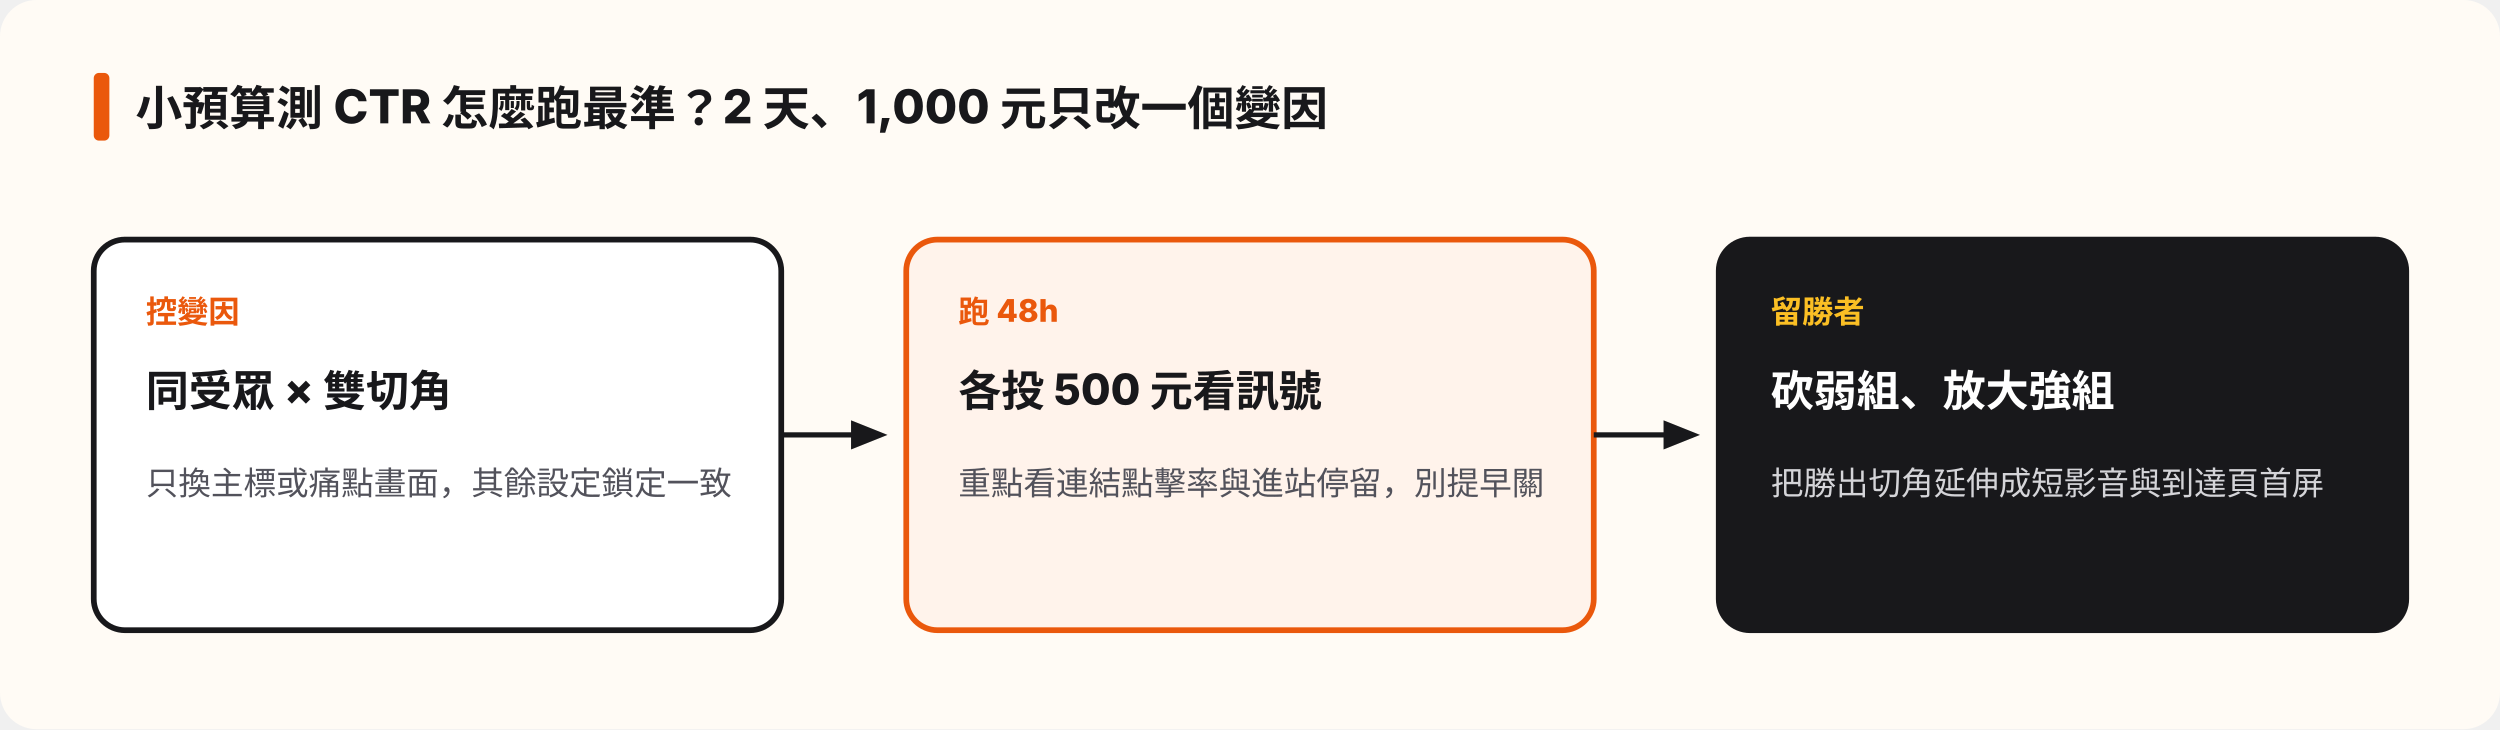
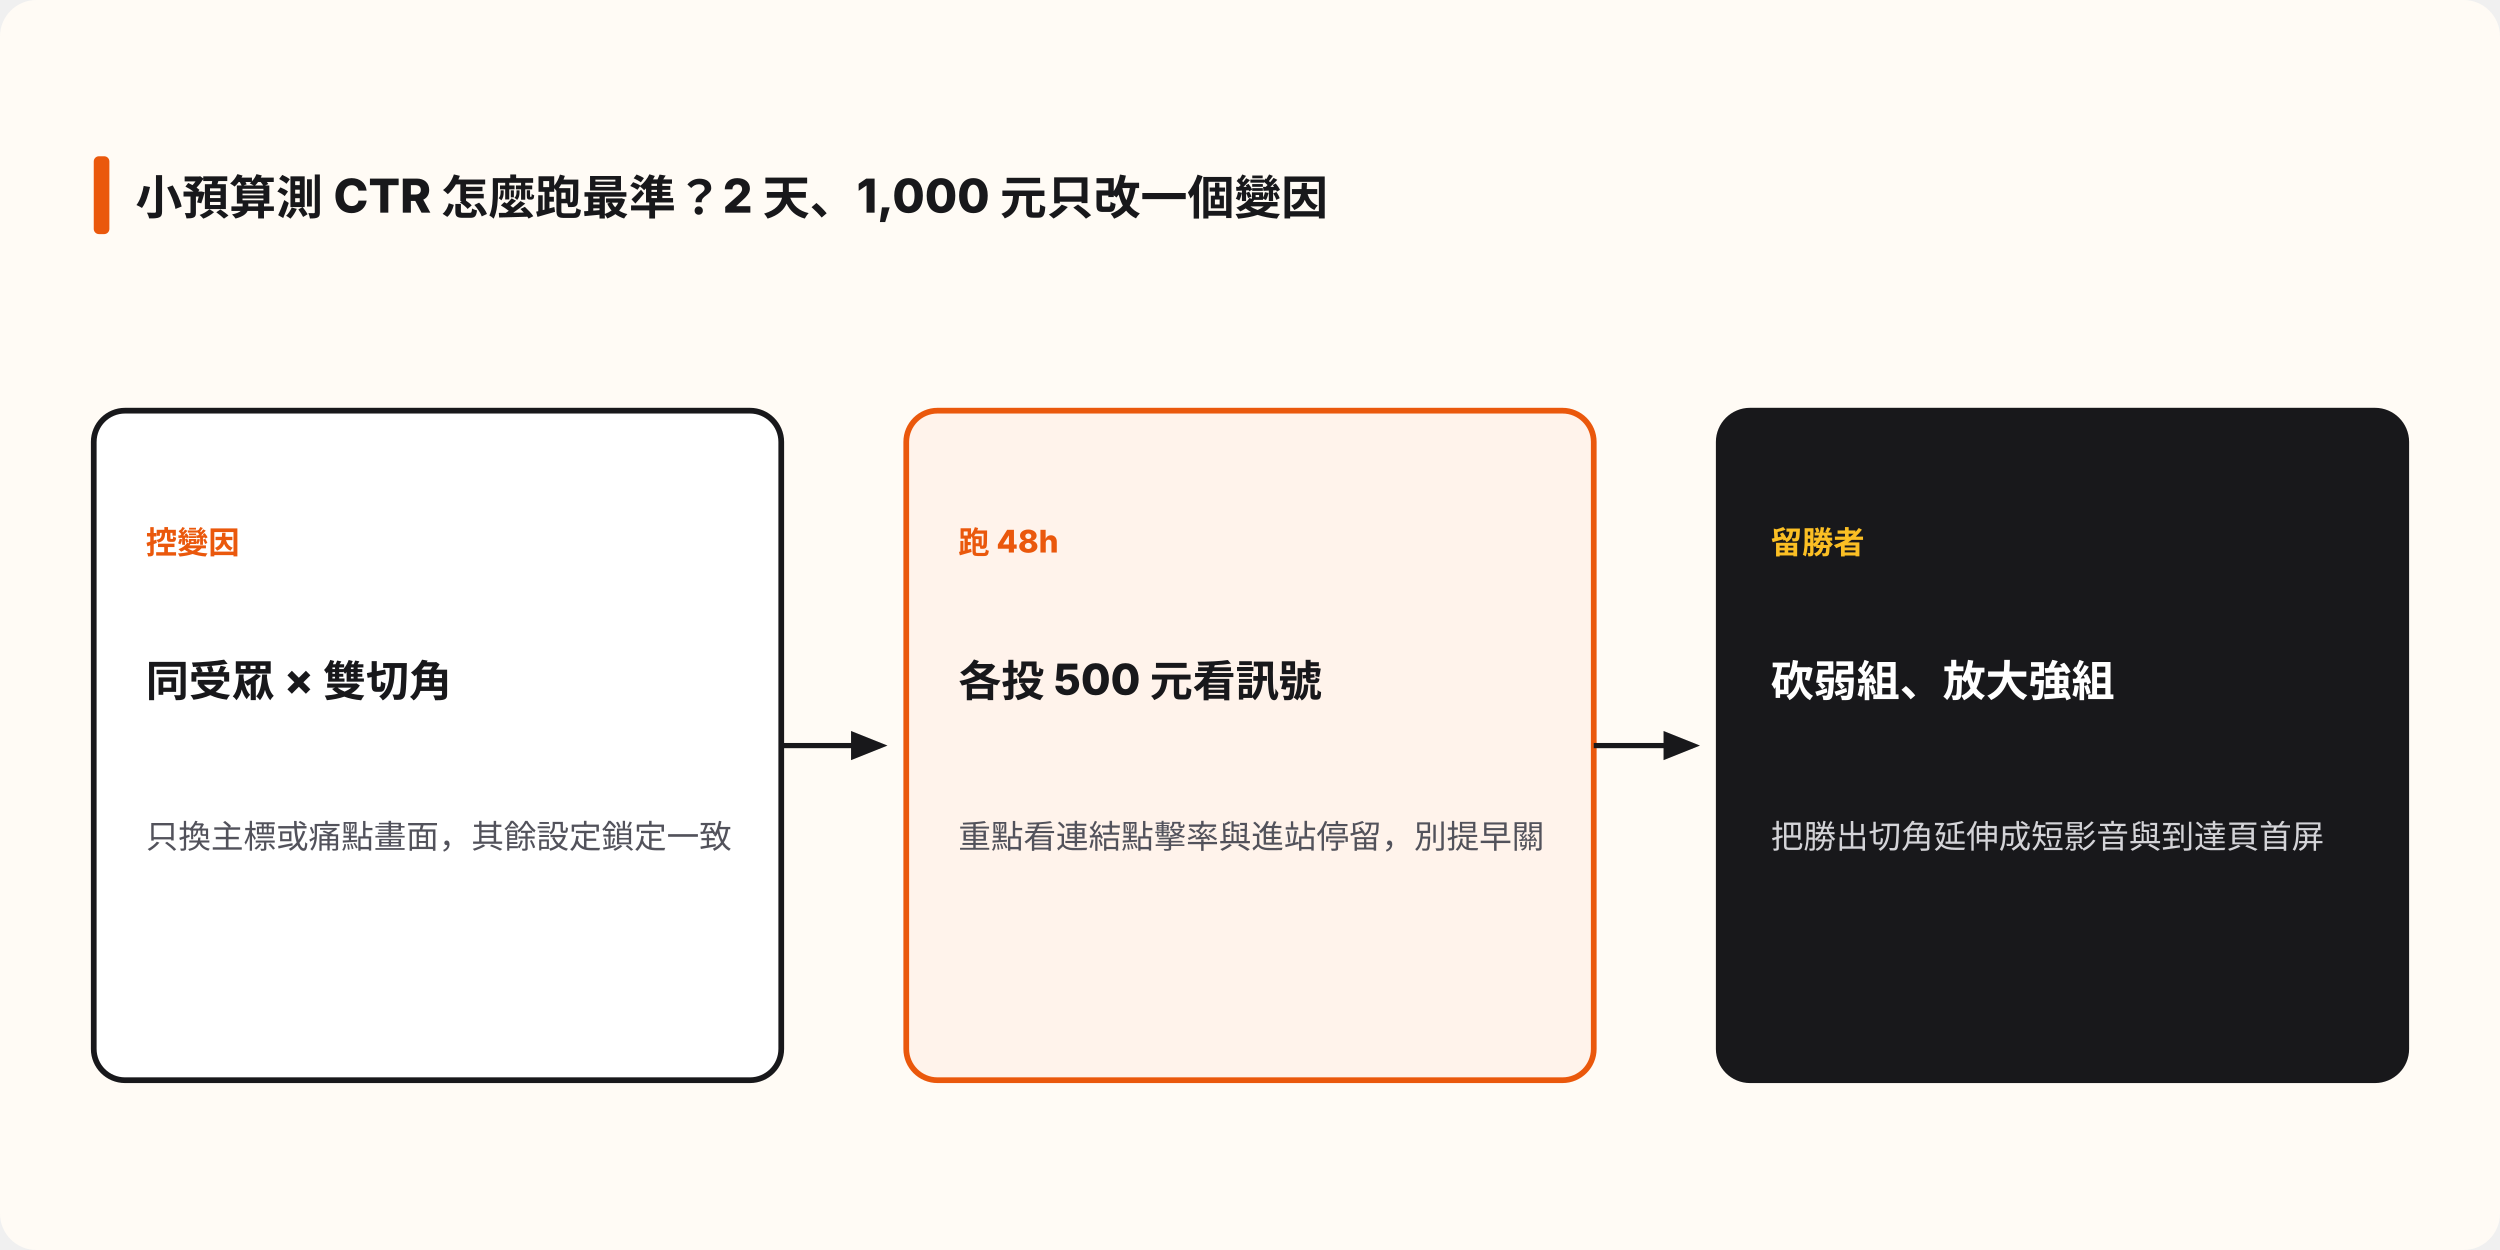
- <svg xmlns="http://www.w3.org/2000/svg" viewBox="0 0 960 280" width="960" height="280" role="img" aria-label="小預算 2 天 1000 元 CTR 素材 A/B 測試流程圖">
+ <svg xmlns="http://www.w3.org/2000/svg" viewBox="0 0 960 480" width="960" height="480" role="img" aria-label="小預算 2 天 1000 元 CTR 素材 A/B 測試流程圖">
  <defs>
    <style>.font{font-family:-apple-system,BlinkMacSystemFont,"Noto Sans TC","PingFang TC","Microsoft JhengHei",sans-serif;}</style>
    <marker id="a" viewBox="0 0 10 10" refX="8" refY="5" markerWidth="7" markerHeight="7" orient="auto-start-reverse">
      <path d="M 0 1 L 10 5 L 0 9 z" fill="#18181B" />
    </marker>
  </defs>
-   <rect width="960" height="280" rx="14" fill="#FFFBF5" />
-   <rect x="36" y="28" width="6" height="26" rx="2" fill="#EA580C" />
-   <text x="52" y="48" class="font" fill="#18181B" font-size="18" font-weight="800">小預算測 CTR 怎麼跑最準？2 天、1,000 元只改一個變因</text>
-   <rect x="36" y="92" width="264" height="150" rx="12" fill="#FFFFFF" stroke="#18181B" stroke-width="2.2" />
-   <text x="56" y="124" class="font" fill="#EA580C" font-size="12" font-weight="800">控變因</text>
-   <text x="56" y="156" class="font" fill="#18181B" font-size="16.5" font-weight="800">同受眾 × 雙切角</text>
-   <text x="56" y="190" class="font" fill="#52525B" font-size="12.5">只換主標或痛點畫面，其餘設定鎖定一致</text>
-   <line x1="300" y1="167" x2="338" y2="167" stroke="#18181B" stroke-width="2" marker-end="url(#a)" />
-   <rect x="348" y="92" width="264" height="150" rx="12" fill="#FFF3EB" stroke="#EA580C" stroke-width="2.2" />
-   <text x="368" y="124" class="font" fill="#EA580C" font-size="12" font-weight="800">跑 48h</text>
-   <text x="368" y="156" class="font" fill="#18181B" font-size="16.5" font-weight="800">各投 500 元看訊號</text>
-   <text x="368" y="190" class="font" fill="#52525B" font-size="12.5">重點看連結點擊率與進站停留，別提早關</text>
-   <line x1="612" y1="167" x2="650" y2="167" stroke="#18181B" stroke-width="2" marker-end="url(#a)" />
-   <rect x="660" y="92" width="264" height="150" rx="12" fill="#18181B" stroke="#18181B" stroke-width="2.2" />
-   <text x="680" y="124" class="font" fill="#FBBF24" font-size="12" font-weight="800">留勝者</text>
-   <text x="680" y="156" class="font" fill="#FFFFFF" font-size="16.5" font-weight="800">砍弱組、放大強組</text>
-   <text x="680" y="190" class="font" fill="#D4D4D8" font-size="12.5">把勝出切角延伸成短影音與到達頁首屏</text>
+   <rect width="960" height="480" rx="14" fill="#FFFBF5" />
+   <rect x="36" y="60" width="6" height="29.9" rx="2" fill="#EA580C" />
+   <text x="52" y="82.3" class="font" fill="#18181B" font-size="18" font-weight="800">小預算測 CTR 怎麼跑最準？2 天、1,000 元只改一個變因</text>
+   <rect x="36" y="157.7" width="264" height="257.1" rx="12" fill="#FFFFFF" stroke="#18181B" stroke-width="2.2" />
+   <text x="56" y="212.6" class="font" fill="#EA580C" font-size="12" font-weight="800">控變因</text>
+   <text x="56" y="267.4" class="font" fill="#18181B" font-size="16.5" font-weight="800">同受眾 × 雙切角</text>
+   <text x="56" y="325.7" class="font" fill="#52525B" font-size="12.5">只換主標或痛點畫面，其餘設定鎖定一致</text>
+   <line x1="300" y1="286.3" x2="338" y2="286.3" stroke="#18181B" stroke-width="2" marker-end="url(#a)" />
+   <rect x="348" y="157.7" width="264" height="257.1" rx="12" fill="#FFF3EB" stroke="#EA580C" stroke-width="2.2" />
+   <text x="368" y="212.6" class="font" fill="#EA580C" font-size="12" font-weight="800">跑 48h</text>
+   <text x="368" y="267.4" class="font" fill="#18181B" font-size="16.5" font-weight="800">各投 500 元看訊號</text>
+   <text x="368" y="325.7" class="font" fill="#52525B" font-size="12.5">重點看連結點擊率與進站停留，別提早關</text>
+   <line x1="612" y1="286.3" x2="650" y2="286.3" stroke="#18181B" stroke-width="2" marker-end="url(#a)" />
+   <rect x="660" y="157.7" width="264" height="257.1" rx="12" fill="#18181B" stroke="#18181B" stroke-width="2.2" />
+   <text x="680" y="212.6" class="font" fill="#FBBF24" font-size="12" font-weight="800">留勝者</text>
+   <text x="680" y="267.4" class="font" fill="#FFFFFF" font-size="16.5" font-weight="800">砍弱組、放大強組</text>
+   <text x="680" y="325.7" class="font" fill="#D4D4D8" font-size="12.5">把勝出切角延伸成短影音與到達頁首屏</text>
</svg>
